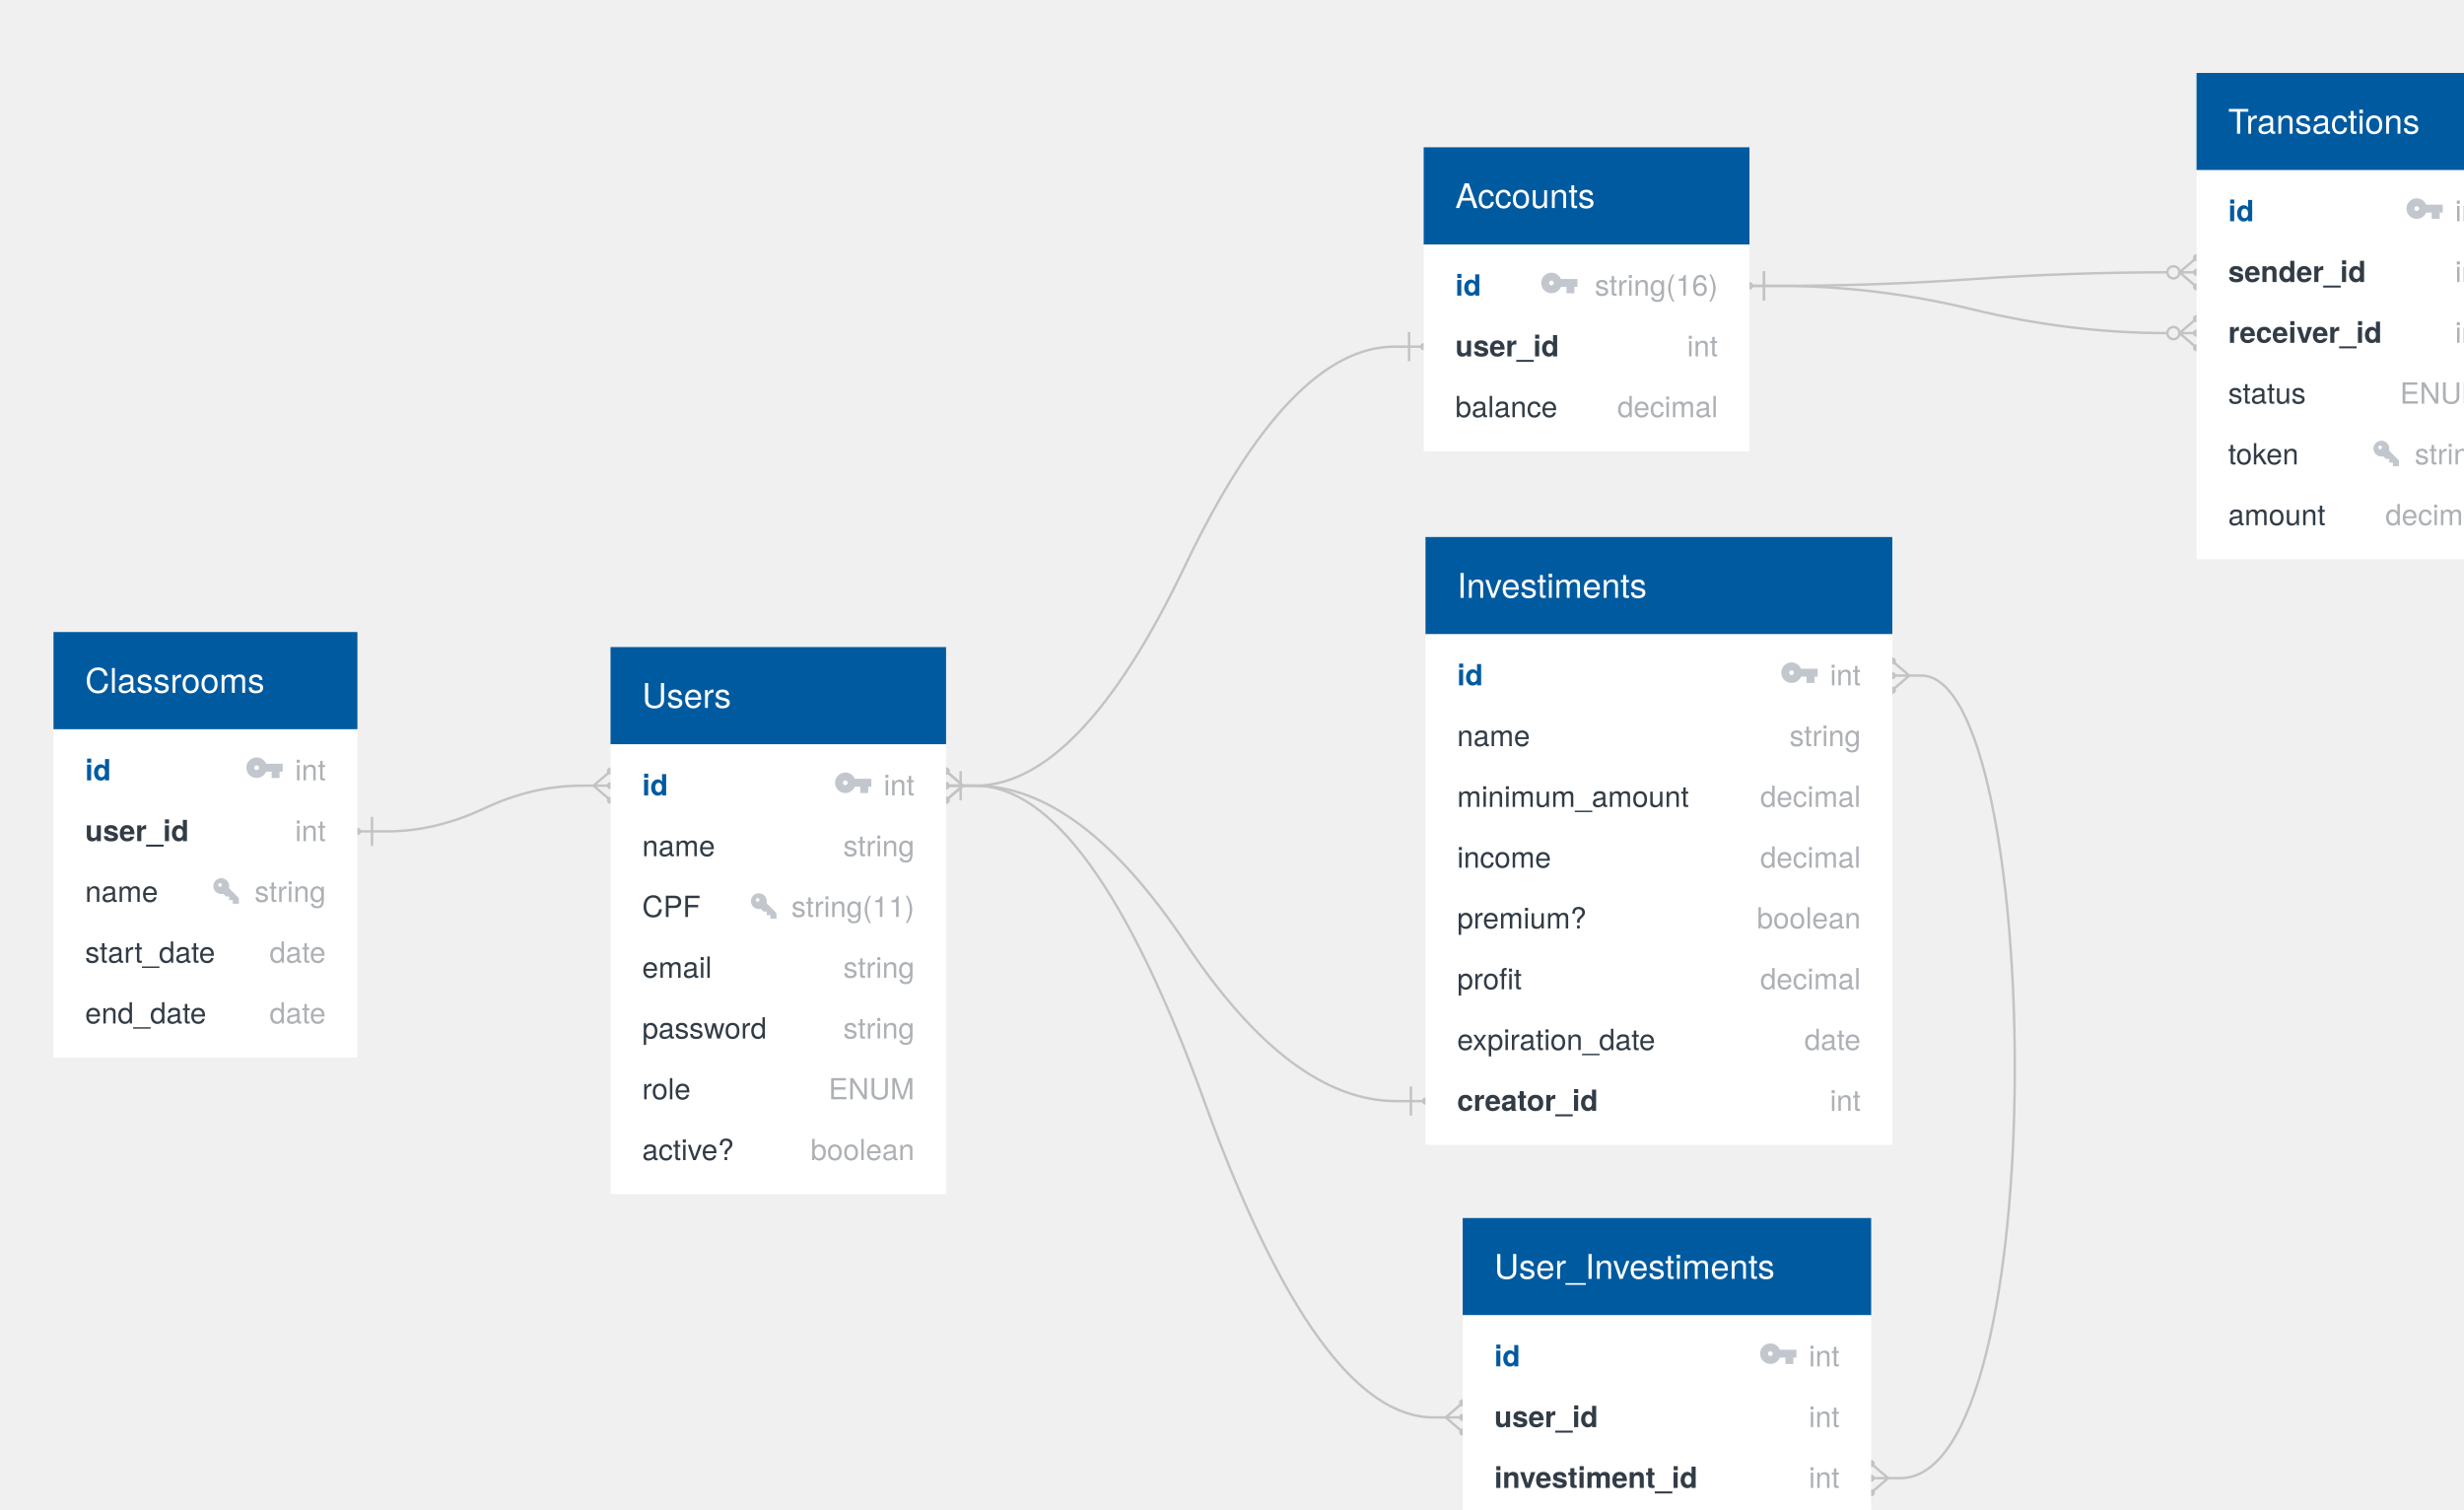
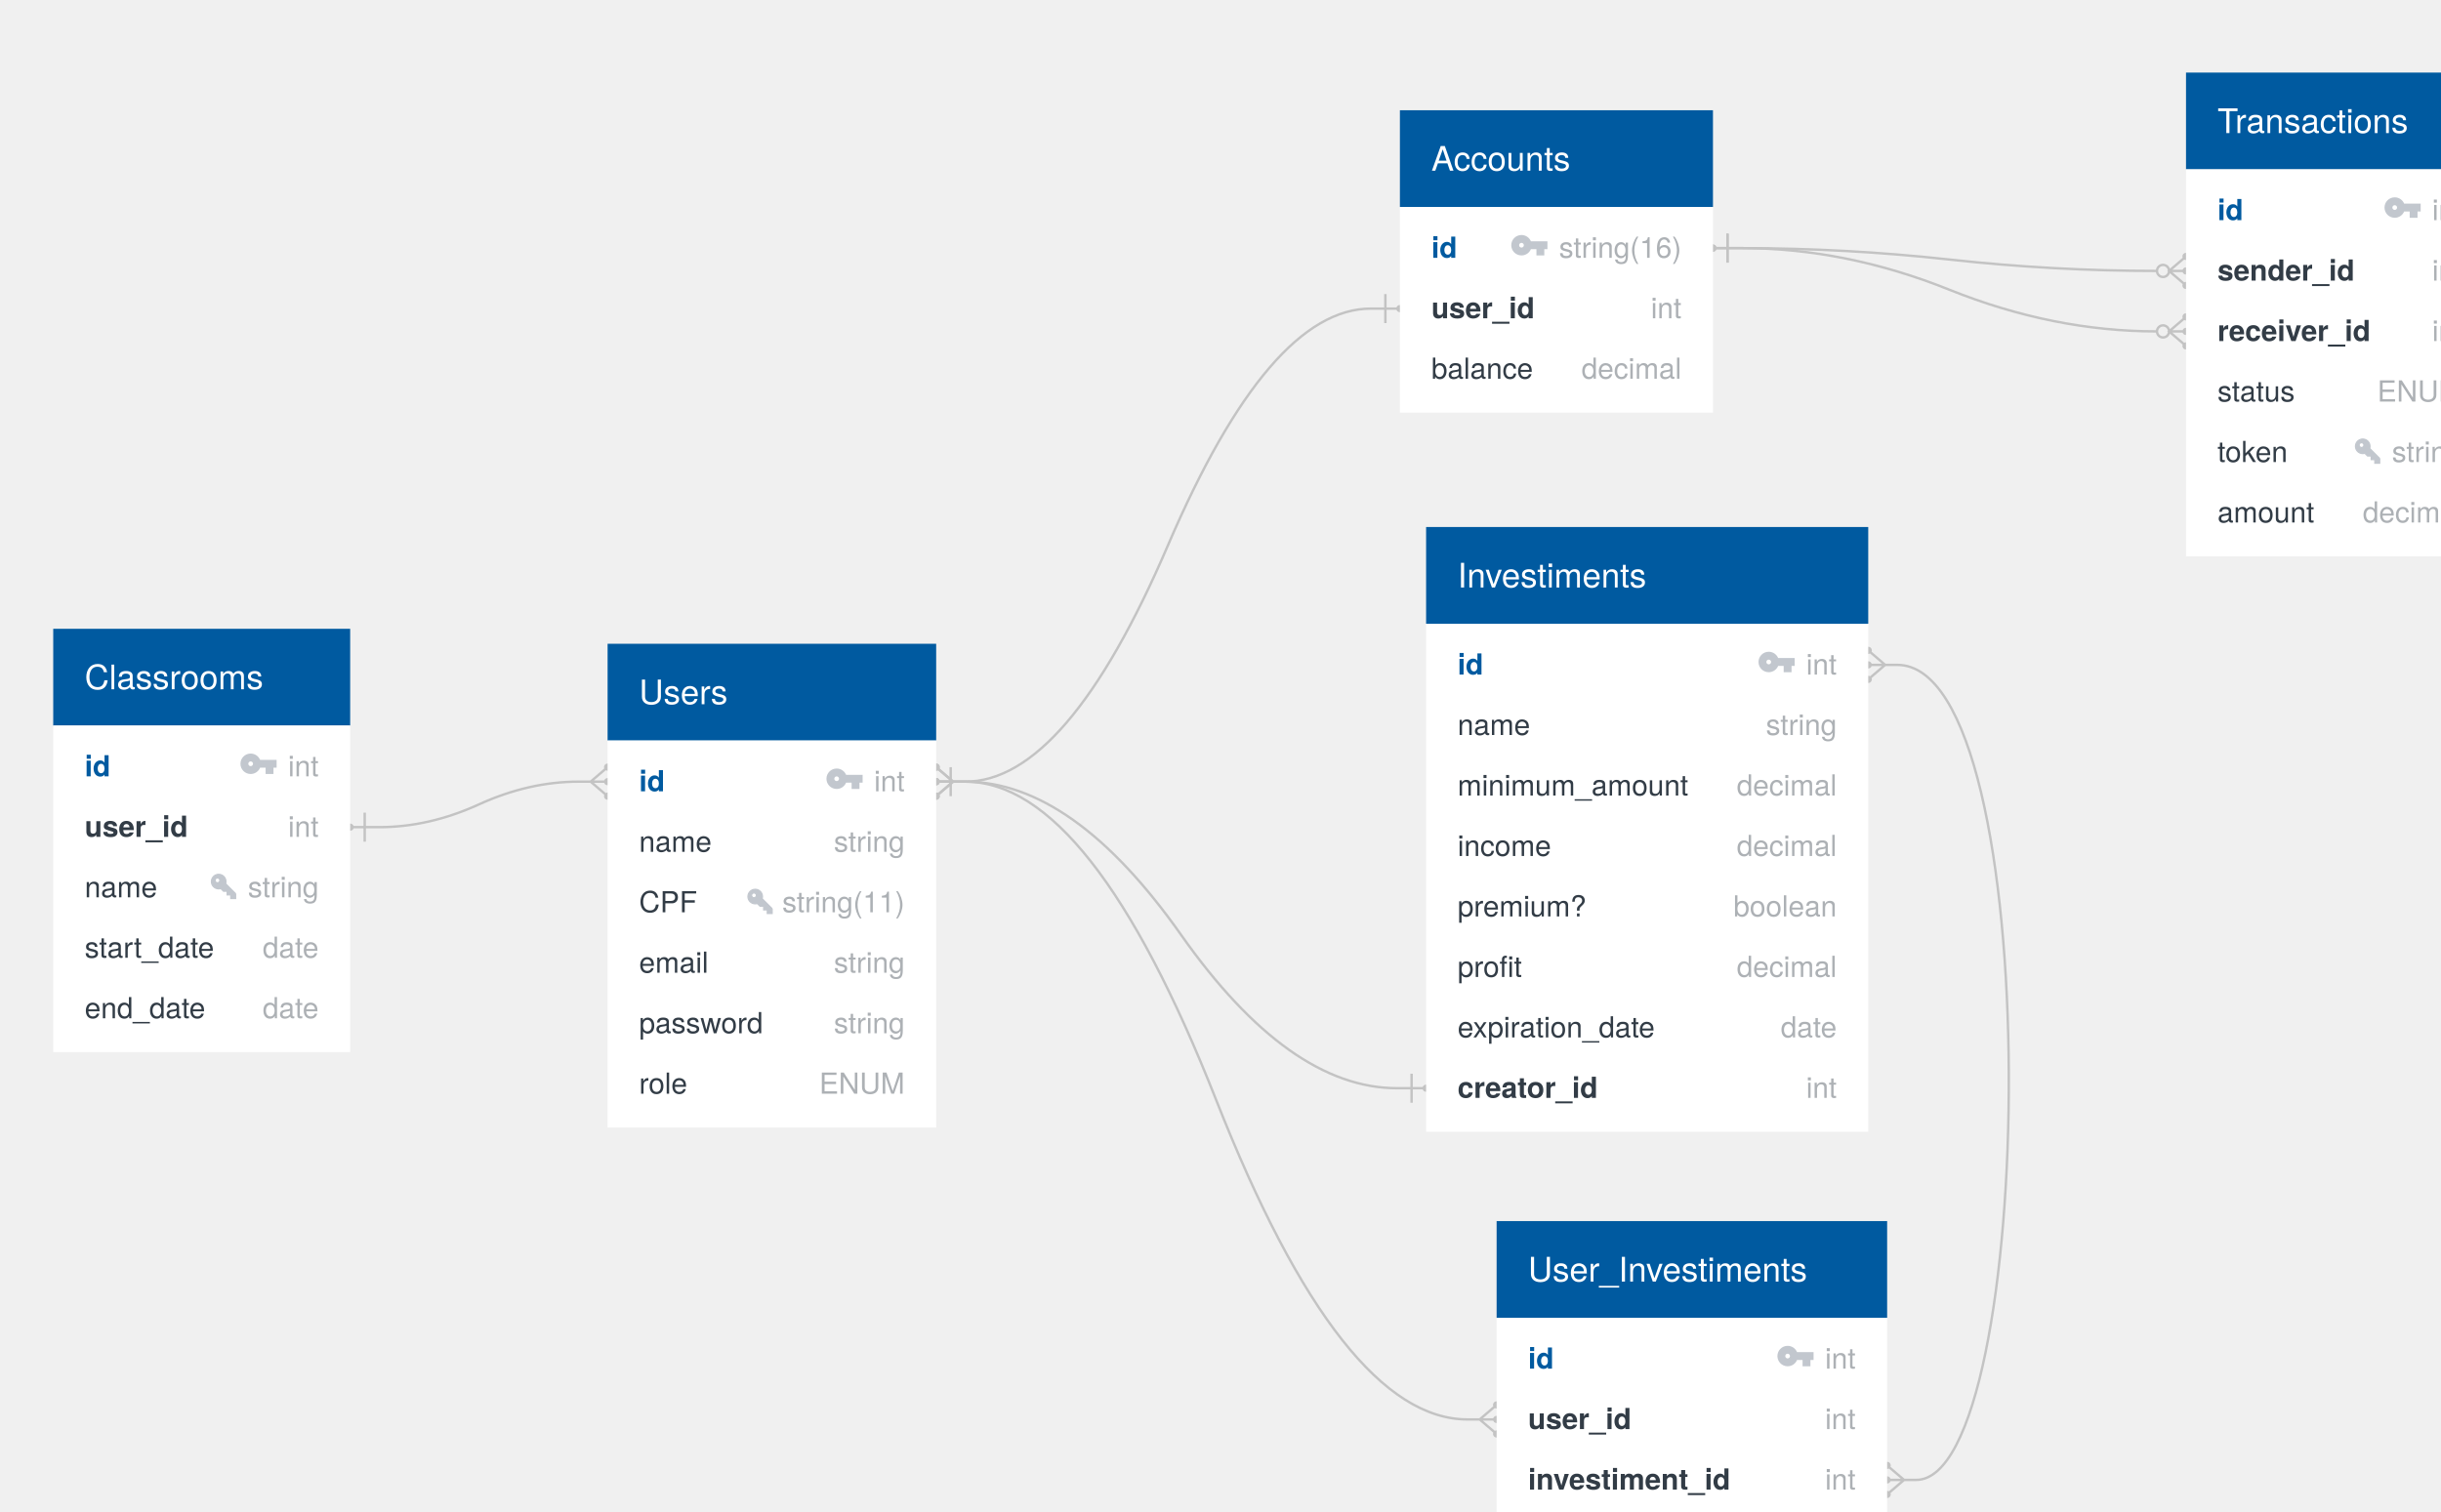
<svg xmlns="http://www.w3.org/2000/svg" class="diagram-root" style="background: #f5f6f6">
  <style>.diagram-root { font-family: "Helvetica Neue", sans-serif; font-size: 12px; } .t { overflow: visible; } .t-bg { y: 40; fill: #fff;   } .th { fill: #005aa0;   } .tht { fill: #fff; font-size: 14px;  } .tf { fill: #323c46; overflow: visible; } .tf.pk { fill: #005aa0; font-weight: bold; } .tf.fk { font-weight: bold; } .ty { fill: #adb1b5; font-weight: normal; text-anchor: end; } .r { fill: transparent; stroke: #c3c3c3; stroke-width: 1; } .l { stroke: 1; } .i { fill: #c2c7ce; stroke: #c2c7ce; } .i.ix { fill: #afb3b6; stroke: #000; } .fa { fill: transparent; overflow: visible; } .fa .bg.hover { fill: #f7f7f7; } .c { cy: 12; r: 4; stroke: #d2d2dc; fill: #d2d2dc; } .hr { fill: transparent; stroke: #323c46; stroke-opacity: 0.035; stroke-width: 13; } .dc { stroke: #fa5a3c; fill: #fa5a3c; } .x { stroke: white; stroke-width: 1; } .hl .th { fill: #1b9bff; } .hl .tht {  } .fhl .bg { fill: #e7f4ff; } .fhls .bg {  } .r.hl { stroke: #1b9bff; } .dim { opacity: 0.25; }</style>
  <g class="drawing-wrapper" transform="translate(1023.779, 607.1529) scale(1,1)">
    <g class="rs">
-       <path d="M -876.78 -265.214 m -1, 0 a 1,1 0 1,0 2,0 a 1,1 0 1,0 -2,0 M -876.78 -265.214 m -0.5, 0 a 0.5,0.5 0 1,0 1,0 a 0.5,0.5 0 1,0 -1,0  M-876.78 -265.214 L-876.78 -265.214 -864.78 -265.214 M-870.78 -259.214 L-870.78 -259.214 -870.78 -271.214 M-864.78 -265.214 Q -844.75 -265.214, -824.72 -274.62 T -784.67 -284.02 M -772.67 -284.02 m -1, 0 a 1,1 0 1,0 2,0 a 1,1 0 1,0 -2,0 M -772.67 -284.02 m -0.5, 0 a 0.5,0.5 0 1,0 1,0 a 0.5,0.5 0 1,0 -1,0  M-772.67 -284.02 L-772.67 -284.02 -784.67 -284.02 M -772.67 -278.02 m -1, 0 a 1,1 0 1,0 2,0 a 1,1 0 1,0 -2,0 M -772.67 -278.02 m -0.5, 0 a 0.5,0.5 0 1,0 1,0 a 0.5,0.5 0 1,0 -1,0  M-772.67 -278.02 L-772.67 -278.02 -779.67 -284.02 -772.67 -290.02 M -772.67 -290.02 m -1, 0 a 1,1 0 1,0 2,0 a 1,1 0 1,0 -2,0 M -772.67 -290.02 m -0.5, 0 a 0.5,0.5 0 1,0 1,0 a 0.5,0.5 0 1,0 -1,0 " id="h2938499349" class="r" />
-       <path d="M -438.23 -464.58 m -1, 0 a 1,1 0 1,0 2,0 a 1,1 0 1,0 -2,0 M -438.23 -464.58 m -0.5, 0 a 0.5,0.5 0 1,0 1,0 a 0.5,0.5 0 1,0 -1,0  M-438.23 -464.58 L-438.23 -464.58 -450.23 -464.58 M-444.23 -458.58 L-444.23 -458.58 -444.23 -470.58 M-450.23 -464.58 Q -493.34 -464.58, -536.45 -374.3 T -622.67 -284.02 M -634.67 -284.02 m -1, 0 a 1,1 0 1,0 2,0 a 1,1 0 1,0 -2,0 M -634.67 -284.02 m -0.5, 0 a 0.5,0.5 0 1,0 1,0 a 0.5,0.5 0 1,0 -1,0  M-634.67 -284.02 L-634.67 -284.02 -622.67 -284.02 M-628.67 -278.02 L-628.67 -278.02 -628.67 -290.02" id="h1540764997" class="r" />
-       <path d="M -120.35 -495.153 m -1, 0 a 1,1 0 1,0 2,0 a 1,1 0 1,0 -2,0 M -120.35 -495.153 m -0.5, 0 a 0.5,0.5 0 1,0 1,0 a 0.5,0.5 0 1,0 -1,0  M-120.35 -495.153 L-120.35 -495.153 -127.35 -495.153 M -120.35 -489.153 m -1, 0 a 1,1 0 1,0 2,0 a 1,1 0 1,0 -2,0 M -120.35 -489.153 m -0.5, 0 a 0.5,0.5 0 1,0 1,0 a 0.5,0.5 0 1,0 -1,0  M-120.35 -489.153 L-120.35 -489.153 -127.35 -495.153 -120.35 -501.153 M -120.35 -501.153 m -1, 0 a 1,1 0 1,0 2,0 a 1,1 0 1,0 -2,0 M -120.35 -501.153 m -0.5, 0 a 0.5,0.5 0 1,0 1,0 a 0.5,0.5 0 1,0 -1,0  M -129.85 -495.153 m -2.5, 0 a 2.5,2.5 0 1,0 5,0 a 2.5,2.5 0 1,0 -5,0 M-132.35 -495.153 Q -172.32 -495.153, -212.29 -492.37 T -292.23 -489.58 M -304.23 -489.58 m -1, 0 a 1,1 0 1,0 2,0 a 1,1 0 1,0 -2,0 M -304.23 -489.58 m -0.5, 0 a 0.5,0.5 0 1,0 1,0 a 0.5,0.5 0 1,0 -1,0  M-304.23 -489.58 L-304.23 -489.58 -292.23 -489.58 M-298.23 -483.58 L-298.23 -483.58 -298.23 -495.58" id="h234052871" class="r" />
-       <path d="M -120.35 -470.153 m -1, 0 a 1,1 0 1,0 2,0 a 1,1 0 1,0 -2,0 M -120.35 -470.153 m -0.5, 0 a 0.5,0.5 0 1,0 1,0 a 0.5,0.5 0 1,0 -1,0  M-120.35 -470.153 L-120.35 -470.153 -127.35 -470.153 M -120.35 -464.153 m -1, 0 a 1,1 0 1,0 2,0 a 1,1 0 1,0 -2,0 M -120.35 -464.153 m -0.5, 0 a 0.5,0.5 0 1,0 1,0 a 0.5,0.5 0 1,0 -1,0  M-120.35 -464.153 L-120.35 -464.153 -127.35 -470.153 -120.35 -476.153 M -120.35 -476.153 m -1, 0 a 1,1 0 1,0 2,0 a 1,1 0 1,0 -2,0 M -120.35 -476.153 m -0.5, 0 a 0.5,0.5 0 1,0 1,0 a 0.5,0.5 0 1,0 -1,0  M -129.85 -470.153 m -2.5, 0 a 2.5,2.5 0 1,0 5,0 a 2.5,2.5 0 1,0 -5,0 M-132.35 -470.153 Q -172.32 -470.153, -212.29 -479.87 T -292.23 -489.58 M -304.23 -489.58 m -1, 0 a 1,1 0 1,0 2,0 a 1,1 0 1,0 -2,0 M -304.23 -489.58 m -0.5, 0 a 0.5,0.5 0 1,0 1,0 a 0.5,0.5 0 1,0 -1,0  M-304.23 -489.58 L-304.23 -489.58 -292.23 -489.58 M-298.23 -483.58 L-298.23 -483.58 -298.23 -495.58" id="h3822139514" class="r" />
-       <path d="M -437.48 -154.29 m -1, 0 a 1,1 0 1,0 2,0 a 1,1 0 1,0 -2,0 M -437.48 -154.29 m -0.5, 0 a 0.5,0.5 0 1,0 1,0 a 0.5,0.5 0 1,0 -1,0  M-437.48 -154.29 L-437.48 -154.29 -449.48 -154.29 M-443.48 -148.29 L-443.48 -148.29 -443.48 -160.29 M-449.48 -154.29 Q -492.78 -154.29, -536.08 -219.15 T -622.67 -284.02 M -634.67 -284.02 m -1, 0 a 1,1 0 1,0 2,0 a 1,1 0 1,0 -2,0 M -634.67 -284.02 m -0.5, 0 a 0.5,0.5 0 1,0 1,0 a 0.5,0.5 0 1,0 -1,0  M-634.67 -284.02 L-634.67 -284.02 -622.67 -284.02 M -634.67 -278.02 m -1, 0 a 1,1 0 1,0 2,0 a 1,1 0 1,0 -2,0 M -634.67 -278.02 m -0.5, 0 a 0.5,0.5 0 1,0 1,0 a 0.5,0.5 0 1,0 -1,0  M-634.67 -278.02 L-634.67 -278.02 -627.67 -284.02 -634.67 -290.02 M -634.67 -290.02 m -1, 0 a 1,1 0 1,0 2,0 a 1,1 0 1,0 -2,0 M -634.67 -290.02 m -0.5, 0 a 0.5,0.5 0 1,0 1,0 a 0.5,0.5 0 1,0 -1,0 " id="h78330635" class="r" />
-       <path d="M -422.18 -24.21 m -1, 0 a 1,1 0 1,0 2,0 a 1,1 0 1,0 -2,0 M -422.18 -24.21 m -0.5, 0 a 0.5,0.5 0 1,0 1,0 a 0.5,0.5 0 1,0 -1,0  M-422.18 -24.21 L-422.18 -24.21 -434.18 -24.21 M -422.18 -18.21 m -1, 0 a 1,1 0 1,0 2,0 a 1,1 0 1,0 -2,0 M -422.18 -18.21 m -0.5, 0 a 0.5,0.5 0 1,0 1,0 a 0.5,0.5 0 1,0 -1,0  M-422.18 -18.21 L-422.18 -18.21 -429.18 -24.21 -422.18 -30.21 M -422.18 -30.21 m -1, 0 a 1,1 0 1,0 2,0 a 1,1 0 1,0 -2,0 M -422.18 -30.21 m -0.5, 0 a 0.5,0.5 0 1,0 1,0 a 0.5,0.5 0 1,0 -1,0  M-434.18 -24.21 Q -481.3 -24.21, -528.42 -154.11 T -622.67 -284.02 M -634.67 -284.02 m -1, 0 a 1,1 0 1,0 2,0 a 1,1 0 1,0 -2,0 M -634.67 -284.02 m -0.5, 0 a 0.5,0.5 0 1,0 1,0 a 0.5,0.5 0 1,0 -1,0  M-634.67 -284.02 L-634.67 -284.02 -622.67 -284.02 M -634.67 -278.02 m -1, 0 a 1,1 0 1,0 2,0 a 1,1 0 1,0 -2,0 M -634.67 -278.02 m -0.5, 0 a 0.5,0.5 0 1,0 1,0 a 0.5,0.5 0 1,0 -1,0  M-634.67 -278.02 L-634.67 -278.02 -627.67 -284.02 -634.67 -290.02 M -634.67 -290.02 m -1, 0 a 1,1 0 1,0 2,0 a 1,1 0 1,0 -2,0 M -634.67 -290.02 m -0.5, 0 a 0.5,0.5 0 1,0 1,0 a 0.5,0.5 0 1,0 -1,0 " id="h1498171472" class="r" />
-       <path d="M -254.18 0.79 m -1, 0 a 1,1 0 1,0 2,0 a 1,1 0 1,0 -2,0 M -254.18 0.79 m -0.5, 0 a 0.5,0.5 0 1,0 1,0 a 0.5,0.5 0 1,0 -1,0  M-254.18 0.79 L-254.18 0.79 -242.18 0.79 M -254.18 6.79 m -1, 0 a 1,1 0 1,0 2,0 a 1,1 0 1,0 -2,0 M -254.18 6.79 m -0.5, 0 a 0.5,0.5 0 1,0 1,0 a 0.5,0.5 0 1,0 -1,0  M-254.18 6.79 L-254.18 6.79 -247.18 0.79 -254.18 -5.21 M -254.18 -5.21 m -1, 0 a 1,1 0 1,0 2,0 a 1,1 0 1,0 -2,0 M -254.18 -5.21 m -0.5, 0 a 0.5,0.5 0 1,0 1,0 a 0.5,0.5 0 1,0 -1,0  M-242.18 0.79 C -178.26 0.79, -183.48 -329.29, -233.48 -329.29 M -245.48 -329.29 m -1, 0 a 1,1 0 1,0 2,0 a 1,1 0 1,0 -2,0 M -245.48 -329.29 m -0.5, 0 a 0.5,0.5 0 1,0 1,0 a 0.5,0.5 0 1,0 -1,0  M-245.48 -329.29 L-245.48 -329.29 -233.48 -329.29 M -245.48 -323.29 m -1, 0 a 1,1 0 1,0 2,0 a 1,1 0 1,0 -2,0 M -245.48 -323.29 m -0.5, 0 a 0.5,0.5 0 1,0 1,0 a 0.5,0.5 0 1,0 -1,0  M-245.48 -323.29 L-245.48 -323.29 -238.48 -329.29 -245.48 -335.29 M -245.48 -335.29 m -1, 0 a 1,1 0 1,0 2,0 a 1,1 0 1,0 -2,0 M -245.48 -335.29 m -0.5, 0 a 0.5,0.5 0 1,0 1,0 a 0.5,0.5 0 1,0 -1,0 " id="h2805108028" class="r" />
+       <path d="M -879.06 -265.21 m -1, 0 a 1,1 0 1,0 2,0 a 1,1 0 1,0 -2,0 M -879.06 -265.21 m -0.5, 0 a 0.5,0.5 0 1,0 1,0 a 0.5,0.5 0 1,0 -1,0  M-879.06 -265.21 L-879.06 -265.21 -867.06 -265.21 M-873.06 -259.21 L-873.06 -259.21 -873.06 -271.21 M-867.06 -265.21 Q -846.46 -265.21, -825.86 -274.61 T -784.67 -284.02 M -772.67 -284.02 m -1, 0 a 1,1 0 1,0 2,0 a 1,1 0 1,0 -2,0 M -772.67 -284.02 m -0.5, 0 a 0.5,0.5 0 1,0 1,0 a 0.5,0.5 0 1,0 -1,0  M-772.67 -284.02 L-772.67 -284.02 -784.67 -284.02 M -772.67 -278.02 m -1, 0 a 1,1 0 1,0 2,0 a 1,1 0 1,0 -2,0 M -772.67 -278.02 m -0.5, 0 a 0.5,0.5 0 1,0 1,0 a 0.5,0.5 0 1,0 -1,0  M-772.67 -278.02 L-772.67 -278.02 -779.67 -284.02 -772.67 -290.02 M -772.67 -290.02 m -1, 0 a 1,1 0 1,0 2,0 a 1,1 0 1,0 -2,0 M -772.67 -290.02 m -0.5, 0 a 0.5,0.5 0 1,0 1,0 a 0.5,0.5 0 1,0 -1,0 " id="h2938499349" class="r" />
+       <path d="M -445.23 -479.58 m -1, 0 a 1,1 0 1,0 2,0 a 1,1 0 1,0 -2,0 M -445.23 -479.58 m -0.5, 0 a 0.5,0.5 0 1,0 1,0 a 0.5,0.5 0 1,0 -1,0  M-445.23 -479.58 L-445.23 -479.58 -457.23 -479.58 M-451.23 -473.58 L-451.23 -473.58 -451.23 -485.58 M-457.23 -479.58 Q -499.14 -479.58, -541.06 -381.8 T -624.88 -284.02 M -636.88 -284.02 m -1, 0 a 1,1 0 1,0 2,0 a 1,1 0 1,0 -2,0 M -636.88 -284.02 m -0.5, 0 a 0.5,0.5 0 1,0 1,0 a 0.5,0.5 0 1,0 -1,0  M-636.88 -284.02 L-636.88 -284.02 -624.88 -284.02 M-630.88 -278.02 L-630.88 -278.02 -630.88 -290.02" id="h1540764997" class="r" />
+       <path d="M -120.35 -495.15 m -1, 0 a 1,1 0 1,0 2,0 a 1,1 0 1,0 -2,0 M -120.35 -495.15 m -0.5, 0 a 0.5,0.5 0 1,0 1,0 a 0.5,0.5 0 1,0 -1,0  M-120.35 -495.15 L-120.35 -495.15 -127.35 -495.15 M -120.35 -489.15 m -1, 0 a 1,1 0 1,0 2,0 a 1,1 0 1,0 -2,0 M -120.35 -489.15 m -0.5, 0 a 0.5,0.5 0 1,0 1,0 a 0.5,0.5 0 1,0 -1,0  M-120.35 -489.15 L-120.35 -489.15 -127.35 -495.15 -120.35 -501.15 M -120.35 -501.15 m -1, 0 a 1,1 0 1,0 2,0 a 1,1 0 1,0 -2,0 M -120.35 -501.15 m -0.5, 0 a 0.5,0.5 0 1,0 1,0 a 0.5,0.5 0 1,0 -1,0  M -129.85 -495.15 m -2.5, 0 a 2.5,2.5 0 1,0 5,0 a 2.5,2.5 0 1,0 -5,0 M-132.35 -495.15 Q -175.22 -495.15, -218.1 -499.86 T -303.85 -504.58 M -315.85 -504.58 m -1, 0 a 1,1 0 1,0 2,0 a 1,1 0 1,0 -2,0 M -315.85 -504.58 m -0.5, 0 a 0.5,0.5 0 1,0 1,0 a 0.5,0.5 0 1,0 -1,0  M-315.85 -504.58 L-315.85 -504.58 -303.85 -504.58 M-309.85 -498.58 L-309.85 -498.58 -309.85 -510.58" id="h234052871" class="r" />
+       <path d="M -120.35 -470.15 m -1, 0 a 1,1 0 1,0 2,0 a 1,1 0 1,0 -2,0 M -120.35 -470.15 m -0.5, 0 a 0.5,0.5 0 1,0 1,0 a 0.5,0.5 0 1,0 -1,0  M-120.35 -470.15 L-120.35 -470.15 -127.35 -470.15 M -120.35 -464.15 m -1, 0 a 1,1 0 1,0 2,0 a 1,1 0 1,0 -2,0 M -120.35 -464.15 m -0.5, 0 a 0.5,0.5 0 1,0 1,0 a 0.5,0.5 0 1,0 -1,0  M-120.35 -464.15 L-120.35 -464.15 -127.35 -470.15 -120.35 -476.15 M -120.35 -476.15 m -1, 0 a 1,1 0 1,0 2,0 a 1,1 0 1,0 -2,0 M -120.35 -476.15 m -0.5, 0 a 0.5,0.5 0 1,0 1,0 a 0.5,0.5 0 1,0 -1,0  M -129.85 -470.15 m -2.5, 0 a 2.5,2.5 0 1,0 5,0 a 2.5,2.5 0 1,0 -5,0 M-132.35 -470.15 Q -175.22 -470.15, -218.1 -487.36 T -303.85 -504.58 M -315.85 -504.58 m -1, 0 a 1,1 0 1,0 2,0 a 1,1 0 1,0 -2,0 M -315.85 -504.58 m -0.5, 0 a 0.5,0.5 0 1,0 1,0 a 0.5,0.5 0 1,0 -1,0  M-315.85 -504.58 L-315.85 -504.58 -303.85 -504.58 M-309.85 -498.58 L-309.85 -498.58 -309.85 -510.58" id="h3822139514" class="r" />
+       <path d="M -434.4 -157.29 m -1, 0 a 1,1 0 1,0 2,0 a 1,1 0 1,0 -2,0 M -434.4 -157.29 m -0.5, 0 a 0.5,0.5 0 1,0 1,0 a 0.5,0.5 0 1,0 -1,0  M-434.4 -157.29 L-434.4 -157.29 -446.4 -157.29 M-440.4 -151.29 L-440.4 -151.29 -440.4 -163.29 M-446.4 -157.29 Q -491.02 -157.29, -535.64 -220.65 T -624.88 -284.02 M -636.88 -284.02 m -1, 0 a 1,1 0 1,0 2,0 a 1,1 0 1,0 -2,0 M -636.88 -284.02 m -0.5, 0 a 0.5,0.5 0 1,0 1,0 a 0.5,0.5 0 1,0 -1,0  M-636.88 -284.02 L-636.88 -284.02 -624.88 -284.02 M -636.88 -278.02 m -1, 0 a 1,1 0 1,0 2,0 a 1,1 0 1,0 -2,0 M -636.88 -278.02 m -0.5, 0 a 0.5,0.5 0 1,0 1,0 a 0.5,0.5 0 1,0 -1,0  M-636.88 -278.02 L-636.88 -278.02 -629.88 -284.02 -636.88 -290.02 M -636.88 -290.02 m -1, 0 a 1,1 0 1,0 2,0 a 1,1 0 1,0 -2,0 M -636.88 -290.02 m -0.5, 0 a 0.5,0.5 0 1,0 1,0 a 0.5,0.5 0 1,0 -1,0 " id="h78330635" class="r" />
+       <path d="M -405.26 -20.36 m -1, 0 a 1,1 0 1,0 2,0 a 1,1 0 1,0 -2,0 M -405.26 -20.36 m -0.5, 0 a 0.5,0.5 0 1,0 1,0 a 0.5,0.5 0 1,0 -1,0  M-405.26 -20.36 L-405.26 -20.36 -417.26 -20.36 M -405.26 -14.36 m -1, 0 a 1,1 0 1,0 2,0 a 1,1 0 1,0 -2,0 M -405.26 -14.36 m -0.5, 0 a 0.5,0.5 0 1,0 1,0 a 0.5,0.5 0 1,0 -1,0  M-405.26 -14.36 L-405.26 -14.36 -412.26 -20.36 -405.26 -26.36 M -405.26 -26.36 m -1, 0 a 1,1 0 1,0 2,0 a 1,1 0 1,0 -2,0 M -405.26 -26.36 m -0.5, 0 a 0.5,0.5 0 1,0 1,0 a 0.5,0.5 0 1,0 -1,0  M-417.26 -20.36 Q -469.16 -20.36, -521.07 -152.19 T -624.88 -284.02 M -636.88 -284.02 m -1, 0 a 1,1 0 1,0 2,0 a 1,1 0 1,0 -2,0 M -636.88 -284.02 m -0.5, 0 a 0.5,0.5 0 1,0 1,0 a 0.5,0.5 0 1,0 -1,0  M-636.88 -284.02 L-636.88 -284.02 -624.88 -284.02 M -636.88 -278.02 m -1, 0 a 1,1 0 1,0 2,0 a 1,1 0 1,0 -2,0 M -636.88 -278.02 m -0.5, 0 a 0.5,0.5 0 1,0 1,0 a 0.5,0.5 0 1,0 -1,0  M-636.88 -278.02 L-636.88 -278.02 -629.88 -284.02 -636.88 -290.02 M -636.88 -290.02 m -1, 0 a 1,1 0 1,0 2,0 a 1,1 0 1,0 -2,0 M -636.88 -290.02 m -0.5, 0 a 0.5,0.5 0 1,0 1,0 a 0.5,0.5 0 1,0 -1,0 " id="h1498171472" class="r" />
+       <path d="M -243.87 4.64 m -1, 0 a 1,1 0 1,0 2,0 a 1,1 0 1,0 -2,0 M -243.87 4.64 m -0.5, 0 a 0.5,0.5 0 1,0 1,0 a 0.5,0.5 0 1,0 -1,0  M-243.87 4.64 L-243.87 4.64 -231.87 4.64 M -243.87 10.64 m -1, 0 a 1,1 0 1,0 2,0 a 1,1 0 1,0 -2,0 M -243.87 10.64 m -0.5, 0 a 0.5,0.5 0 1,0 1,0 a 0.5,0.5 0 1,0 -1,0  M-243.87 10.64 L-243.87 10.64 -236.87 4.64 -243.87 -1.36 M -243.87 -1.36 m -1, 0 a 1,1 0 1,0 2,0 a 1,1 0 1,0 -2,0 M -243.87 -1.36 m -0.5, 0 a 0.5,0.5 0 1,0 1,0 a 0.5,0.5 0 1,0 -1,0  M-231.87 4.64 C -181.87 4.64, -177.184 -332.29, -239.68 -332.29 M -251.68 -332.29 m -1, 0 a 1,1 0 1,0 2,0 a 1,1 0 1,0 -2,0 M -251.68 -332.29 m -0.5, 0 a 0.5,0.5 0 1,0 1,0 a 0.5,0.5 0 1,0 -1,0  M-251.68 -332.29 L-251.68 -332.29 -239.68 -332.29 M -251.68 -326.29 m -1, 0 a 1,1 0 1,0 2,0 a 1,1 0 1,0 -2,0 M -251.68 -326.29 m -0.5, 0 a 0.5,0.5 0 1,0 1,0 a 0.5,0.5 0 1,0 -1,0  M-251.68 -326.29 L-251.68 -326.29 -244.68 -332.29 -251.68 -338.29 M -251.68 -338.29 m -1, 0 a 1,1 0 1,0 2,0 a 1,1 0 1,0 -2,0 M -251.68 -338.29 m -0.5, 0 a 0.5,0.5 0 1,0 1,0 a 0.5,0.5 0 1,0 -1,0 " id="h2805108028" class="r" />
    </g>
    <g class="hrs" />
    <g class="ts">
-       <svg width="134" height="125" x="-438.23" y="-546.58" id="h2004962084" class="t">
-         <rect height="40" width="134" class="th" />
-         <text x="13" y="25" class="tht">Accounts</text>
-         <rect height="85" width="134" class="t-bg" y="40" />
-         <text x="13" y="61" class="tf pk">id<tspan x="121" class="ty">string(16)</tspan>
+       <svg width="135.79" height="200" x="-772.67" y="-341.02" id="h3889921393" class="t">
+         <rect height="40" width="135.79" class="th" />
+         <text x="13" y="25" class="tht">Users</text>
+         <rect height="160" width="135.79" class="t-bg" />
+         <text x="13" y="61" class="tf pk">id<tspan x="122.79" class="ty">int</tspan>
        </text>
-         <path d="M7,14A2,2 0 0,1 5,12A2,2 0 0,1 7,10A2,2 0 0,1 9,12A2,2 0 0,1 7,14M12.65,10C11.83,7.67 9.61,6 7, 6A6, 6 0 0, 0 1, 12A6, 6 0 0, 0 7, 18C9.61, 18 11.83, 16.33 12.65, 14H17V18H21V14H23V10H12.65Z" class="i pk" transform="translate(48, 48) scale(0.65)" />
-         <text x="13" y="86" class="tf fk">user_id<tspan x="121" class="ty">int</tspan>
+         <path d="M7,14A2,2 0 0,1 5,12A2,2 0 0,1 7,10A2,2 0 0,1 9,12A2,2 0 0,1 7,14M12.65,10C11.83,7.67 9.61,6 7, 6A6, 6 0 0, 0 1, 12A6, 6 0 0, 0 7, 18C9.61, 18 11.83, 16.33 12.65, 14H17V18H21V14H23V10H12.65Z" class="i pk" transform="translate(90.11617, 48) scale(0.65)" />
+         <text x="13" y="86" class="tf">name<tspan x="122.79" class="ty">string</tspan>
        </text>
-         <text x="13" y="111" class="tf">balance<tspan x="121" class="ty">decimal</tspan>
+         <text x="13" y="111" class="tf">CPF<tspan x="122.79" class="ty">string(11)</tspan>
+         </text>
+         <path d="M22,18V22H18V19H15V16H12L9.74,13.74C9.19,13.91 8.61,14 8,14A6,6 0 0,1 2,8A6,6 0 0,1 8,2A6,6 0 0,1 14,8C14,8.61 13.91, 9.19 13.74, 9.74L22, 18M7, 5A2, 2 0 0, 0 5, 7A2, 2 0 0, 0 7, 9A2, 2 0 0, 0 9, 7A2, 2 0 0, 0 7, 5Z" class="i uq" transform="translate(56.99703, 100.5) scale(0.5)" />
+         <text x="13" y="136" class="tf">email<tspan x="122.79" class="ty">string</tspan>
+         </text>
+         <text x="13" y="161" class="tf">password<tspan x="122.79" class="ty">string</tspan>
+         </text>
+         <text x="13" y="186" class="tf">role<tspan x="122.79" class="ty">ENUM</tspan>
        </text>
      </svg>
-       <svg width="138" height="225" x="-772.67" y="-341.02" id="h3889921393" class="t">
-         <rect height="40" width="138" class="th" />
-         <text x="13" y="25" class="tht">Users</text>
-         <rect height="185" width="138" class="t-bg" y="40" />
-         <text x="13" y="61" class="tf pk">id<tspan x="125" class="ty">int</tspan>
+       <svg width="122.72" height="175" x="-1001.78" y="-347.21" id="h2188318600" class="t">
+         <rect height="40" width="122.72" class="th" />
+         <text x="13" y="25" class="tht">Classrooms</text>
+         <rect height="135" width="122.72" class="t-bg" />
+         <text x="13" y="61" class="tf pk">id<tspan x="109.72" class="ty">int</tspan>
        </text>
-         <path d="M7,14A2,2 0 0,1 5,12A2,2 0 0,1 7,10A2,2 0 0,1 9,12A2,2 0 0,1 7,14M12.65,10C11.83,7.67 9.61,6 7, 6A6, 6 0 0, 0 1, 12A6, 6 0 0, 0 7, 18C9.61, 18 11.83, 16.33 12.65, 14H17V18H21V14H23V10H12.65Z" class="i pk" transform="translate(92, 48) scale(0.65)" />
-         <text x="13" y="86" class="tf">name<tspan x="125" class="ty">string</tspan>
+         <path d="M7,14A2,2 0 0,1 5,12A2,2 0 0,1 7,10A2,2 0 0,1 9,12A2,2 0 0,1 7,14M12.65,10C11.83,7.67 9.61,6 7, 6A6, 6 0 0, 0 1, 12A6, 6 0 0, 0 7, 18C9.61, 18 11.83, 16.33 12.65, 14H17V18H21V14H23V10H12.65Z" class="i pk" transform="translate(77.04617, 48) scale(0.65)" />
+         <text x="13" y="86" class="tf fk">user_id<tspan x="109.72" class="ty">int</tspan>
        </text>
-         <text x="13" y="111" class="tf">CPF<tspan x="125" class="ty">string(11)</tspan>
+         <text x="13" y="111" class="tf">name<tspan x="109.72" class="ty">string</tspan>
        </text>
-         <path d="M22,18V22H18V19H15V16H12L9.74,13.74C9.19,13.91 8.61,14 8,14A6,6 0 0,1 2,8A6,6 0 0,1 8,2A6,6 0 0,1 14,8C14,8.61 13.91, 9.19 13.74, 9.74L22, 18M7, 5A2, 2 0 0, 0 5, 7A2, 2 0 0, 0 7, 9A2, 2 0 0, 0 9, 7A2, 2 0 0, 0 7, 5Z" class="i uq" transform="translate(57, 100.5) scale(0.5)" />
-         <text x="13" y="136" class="tf">email<tspan x="125" class="ty">string</tspan>
+         <path d="M22,18V22H18V19H15V16H12L9.74,13.74C9.19,13.91 8.61,14 8,14A6,6 0 0,1 2,8A6,6 0 0,1 8,2A6,6 0 0,1 14,8C14,8.61 13.91, 9.19 13.74, 9.74L22, 18M7, 5A2, 2 0 0, 0 5, 7A2, 2 0 0, 0 7, 9A2, 2 0 0, 0 9, 7A2, 2 0 0, 0 7, 5Z" class="i uq" transform="translate(64.37625, 100.5) scale(0.5)" />
+         <text x="13" y="136" class="tf">start_date<tspan x="109.72" class="ty">date</tspan>
        </text>
-         <text x="13" y="161" class="tf">password<tspan x="125" class="ty">string</tspan>
-         </text>
-         <text x="13" y="186" class="tf">role<tspan x="125" class="ty">ENUM</tspan>
-         </text>
-         <text x="13" y="211" class="tf">active?<tspan x="125" class="ty">boolean</tspan>
+         <text x="13" y="161" class="tf">end_date<tspan x="109.72" class="ty">date</tspan>
        </text>
      </svg>
-       <svg width="192" height="250" x="-437.48" y="-386.29" id="h893574413" class="t">
-         <rect height="40" width="192" class="th" />
-         <text x="13" y="25" class="tht">Investiments</text>
-         <rect height="210" width="192" class="t-bg" y="40" />
-         <text x="13" y="61" class="tf pk">id<tspan x="179" class="ty">int</tspan>
+       <svg width="129.38" height="125" x="-445.23" y="-561.58" id="h2004962084" class="t">
+         <rect height="40" width="129.38" class="th" />
+         <text x="13" y="25" class="tht">Accounts</text>
+         <rect height="85" width="129.38" class="t-bg" />
+         <text x="13" y="61" class="tf pk">id<tspan x="116.38" class="ty">string(16)</tspan>
        </text>
-         <path d="M7,14A2,2 0 0,1 5,12A2,2 0 0,1 7,10A2,2 0 0,1 9,12A2,2 0 0,1 7,14M12.65,10C11.83,7.67 9.61,6 7, 6A6, 6 0 0, 0 1, 12A6, 6 0 0, 0 7, 18C9.61, 18 11.83, 16.33 12.65, 14H17V18H21V14H23V10H12.65Z" class="i pk" transform="translate(146, 48) scale(0.65)" />
-         <text x="13" y="86" class="tf">name<tspan x="179" class="ty">string</tspan>
+         <path d="M7,14A2,2 0 0,1 5,12A2,2 0 0,1 7,10A2,2 0 0,1 9,12A2,2 0 0,1 7,14M12.65,10C11.83,7.67 9.61,6 7, 6A6, 6 0 0, 0 1, 12A6, 6 0 0, 0 7, 18C9.61, 18 11.83, 16.33 12.65, 14H17V18H21V14H23V10H12.65Z" class="i pk" transform="translate(45.69641, 48) scale(0.65)" />
+         <text x="13" y="86" class="tf fk">user_id<tspan x="116.38" class="ty">int</tspan>
        </text>
-         <text x="13" y="111" class="tf">minimum_amount<tspan x="179" class="ty">decimal</tspan>
-         </text>
-         <text x="13" y="136" class="tf">income<tspan x="179" class="ty">decimal</tspan>
-         </text>
-         <text x="13" y="161" class="tf">premium?<tspan x="179" class="ty">boolean</tspan>
-         </text>
-         <text x="13" y="186" class="tf">profit<tspan x="179" class="ty">decimal</tspan>
-         </text>
-         <text x="13" y="211" class="tf">expiration_date<tspan x="179" class="ty">date</tspan>
-         </text>
-         <text x="13" y="236" class="tf fk">creator_id<tspan x="179" class="ty">int</tspan>
+         <text x="13" y="111" class="tf">balance<tspan x="116.38" class="ty">decimal</tspan>
        </text>
      </svg>
-       <svg width="168" height="150" x="-422.18" y="-106.21" id="h2977873437" class="t">
-         <rect height="40" width="168" class="th" />
-         <text x="13" y="25" class="tht">User_Investiments</text>
-         <rect height="110" width="168" class="t-bg" y="40" />
-         <text x="13" y="61" class="tf pk">id<tspan x="155" class="ty">int</tspan>
+       <svg width="127.38" height="200" x="-120.35" y="-577.15" id="h3990581482" class="t">
+         <rect height="40" width="127.38" class="th" />
+         <text x="13" y="25" class="tht">Transactions</text>
+         <rect height="160" width="127.38" class="t-bg" />
+         <text x="13" y="61" class="tf pk">id<tspan x="114.38" class="ty">int</tspan>
        </text>
-         <path d="M7,14A2,2 0 0,1 5,12A2,2 0 0,1 7,10A2,2 0 0,1 9,12A2,2 0 0,1 7,14M12.65,10C11.83,7.67 9.61,6 7, 6A6, 6 0 0, 0 1, 12A6, 6 0 0, 0 7, 18C9.61, 18 11.83, 16.33 12.65, 14H17V18H21V14H23V10H12.65Z" class="i pk" transform="translate(122, 48) scale(0.65)" />
-         <text x="13" y="86" class="tf fk">user_id<tspan x="155" class="ty">int</tspan>
+         <path d="M7,14A2,2 0 0,1 5,12A2,2 0 0,1 7,10A2,2 0 0,1 9,12A2,2 0 0,1 7,14M12.65,10C11.83,7.67 9.61,6 7, 6A6, 6 0 0, 0 1, 12A6, 6 0 0, 0 7, 18C9.61, 18 11.83, 16.33 12.65, 14H17V18H21V14H23V10H12.65Z" class="i pk" transform="translate(81.70617, 48) scale(0.65)" />
+         <text x="13" y="86" class="tf fk">sender_id<tspan x="114.38" class="ty">int</tspan>
        </text>
-         <text x="13" y="111" class="tf fk">investiment_id<tspan x="155" class="ty">int</tspan>
+         <text x="13" y="111" class="tf fk">receiver_id<tspan x="114.38" class="ty">int</tspan>
        </text>
-         <text x="13" y="136" class="tf">initial_amount<tspan x="155" class="ty">decimal</tspan>
+         <text x="13" y="136" class="tf">status<tspan x="114.38" class="ty">ENUM</tspan>
+         </text>
+         <text x="13" y="161" class="tf">token<tspan x="114.38" class="ty">string</tspan>
+         </text>
+         <path d="M22,18V22H18V19H15V16H12L9.74,13.74C9.19,13.91 8.61,14 8,14A6,6 0 0,1 2,8A6,6 0 0,1 8,2A6,6 0 0,1 14,8C14,8.61 13.91, 9.19 13.74, 9.74L22, 18M7, 5A2, 2 0 0, 0 5, 7A2, 2 0 0, 0 7, 9A2, 2 0 0, 0 9, 7A2, 2 0 0, 0 7, 5Z" class="i uq" transform="translate(69.03625, 150.5) scale(0.5)" />
+         <text x="13" y="186" class="tf">amount<tspan x="114.38" class="ty">decimal</tspan>
        </text>
      </svg>
-       <svg width="125" height="175" x="-1001.779" y="-347.214" id="h2188318600" class="t">
-         <rect height="40" width="125" class="th" />
-         <text x="13" y="25" class="tht">Classrooms</text>
-         <rect height="135" width="125" class="t-bg" y="40" />
-         <text x="13" y="61" class="tf pk">id<tspan x="112" class="ty">int</tspan>
+       <svg width="182.72" height="250" x="-434.4" y="-389.29" id="h893574413" class="t">
+         <rect height="40" width="182.72" class="th" />
+         <text x="13" y="25" class="tht">Investiments</text>
+         <rect height="210" width="182.72" class="t-bg" />
+         <text x="13" y="61" class="tf pk">id<tspan x="169.72" class="ty">int</tspan>
        </text>
-         <path d="M7,14A2,2 0 0,1 5,12A2,2 0 0,1 7,10A2,2 0 0,1 9,12A2,2 0 0,1 7,14M12.65,10C11.83,7.67 9.61,6 7, 6A6, 6 0 0, 0 1, 12A6, 6 0 0, 0 7, 18C9.61, 18 11.83, 16.33 12.65, 14H17V18H21V14H23V10H12.65Z" class="i pk" transform="translate(79, 48) scale(0.65)" />
-         <text x="13" y="86" class="tf fk">user_id<tspan x="112" class="ty">int</tspan>
+         <path d="M7,14A2,2 0 0,1 5,12A2,2 0 0,1 7,10A2,2 0 0,1 9,12A2,2 0 0,1 7,14M12.65,10C11.83,7.67 9.61,6 7, 6A6, 6 0 0, 0 1, 12A6, 6 0 0, 0 7, 18C9.61, 18 11.83, 16.33 12.65, 14H17V18H21V14H23V10H12.65Z" class="i pk" transform="translate(137.0462, 48) scale(0.65)" />
+         <text x="13" y="86" class="tf">name<tspan x="169.72" class="ty">string</tspan>
        </text>
-         <text x="13" y="111" class="tf">name<tspan x="112" class="ty">string</tspan>
+         <text x="13" y="111" class="tf">minimum_amount<tspan x="169.72" class="ty">decimal</tspan>
        </text>
-         <path d="M22,18V22H18V19H15V16H12L9.74,13.74C9.19,13.91 8.61,14 8,14A6,6 0 0,1 2,8A6,6 0 0,1 8,2A6,6 0 0,1 14,8C14,8.61 13.91, 9.19 13.74, 9.74L22, 18M7, 5A2, 2 0 0, 0 5, 7A2, 2 0 0, 0 7, 9A2, 2 0 0, 0 9, 7A2, 2 0 0, 0 7, 5Z" class="i uq" transform="translate(65, 100.5) scale(0.5)" />
-         <text x="13" y="136" class="tf">start_date<tspan x="112" class="ty">date</tspan>
+         <text x="13" y="136" class="tf">income<tspan x="169.72" class="ty">decimal</tspan>
        </text>
-         <text x="13" y="161" class="tf">end_date<tspan x="112" class="ty">date</tspan>
+         <text x="13" y="161" class="tf">premium?<tspan x="169.72" class="ty">boolean</tspan>
+         </text>
+         <text x="13" y="186" class="tf">profit<tspan x="169.72" class="ty">decimal</tspan>
+         </text>
+         <text x="13" y="211" class="tf">expiration_date<tspan x="169.72" class="ty">date</tspan>
+         </text>
+         <text x="13" y="236" class="tf fk">creator_id<tspan x="169.72" class="ty">int</tspan>
        </text>
      </svg>
-       <svg width="132" height="200" x="-120.35" y="-577.153" id="h3990581482" class="t">
-         <rect height="40" width="132" class="th" />
-         <text x="13" y="25" class="tht">Transactions</text>
-         <rect height="160" width="132" class="t-bg" y="40" />
-         <text x="13" y="61" class="tf pk">id<tspan x="119" class="ty">int</tspan>
+       <svg width="161.39" height="150" x="-405.26" y="-102.36" id="h2977873437" class="t">
+         <rect height="40" width="161.39" class="th" />
+         <text x="13" y="25" class="tht">User_Investiments</text>
+         <rect height="110" width="161.39" class="t-bg" />
+         <text x="13" y="61" class="tf pk">id<tspan x="148.39" class="ty">int</tspan>
        </text>
-         <path d="M7,14A2,2 0 0,1 5,12A2,2 0 0,1 7,10A2,2 0 0,1 9,12A2,2 0 0,1 7,14M12.65,10C11.83,7.67 9.61,6 7, 6A6, 6 0 0, 0 1, 12A6, 6 0 0, 0 7, 18C9.61, 18 11.83, 16.33 12.65, 14H17V18H21V14H23V10H12.65Z" class="i pk" transform="translate(86, 48) scale(0.65)" />
-         <text x="13" y="86" class="tf fk">sender_id<tspan x="119" class="ty">int</tspan>
+         <path d="M7,14A2,2 0 0,1 5,12A2,2 0 0,1 7,10A2,2 0 0,1 9,12A2,2 0 0,1 7,14M12.65,10C11.83,7.67 9.61,6 7, 6A6, 6 0 0, 0 1, 12A6, 6 0 0, 0 7, 18C9.61, 18 11.83, 16.33 12.65, 14H17V18H21V14H23V10H12.65Z" class="i pk" transform="translate(115.7162, 48) scale(0.65)" />
+         <text x="13" y="86" class="tf fk">user_id<tspan x="148.39" class="ty">int</tspan>
        </text>
-         <text x="13" y="111" class="tf fk">receiver_id<tspan x="119" class="ty">int</tspan>
+         <text x="13" y="111" class="tf fk">investiment_id<tspan x="148.39" class="ty">int</tspan>
        </text>
-         <text x="13" y="136" class="tf">status<tspan x="119" class="ty">ENUM</tspan>
-         </text>
-         <text x="13" y="161" class="tf">token<tspan x="119" class="ty">string</tspan>
-         </text>
-         <path d="M22,18V22H18V19H15V16H12L9.74,13.74C9.19,13.91 8.61,14 8,14A6,6 0 0,1 2,8A6,6 0 0,1 8,2A6,6 0 0,1 14,8C14,8.61 13.91, 9.19 13.74, 9.74L22, 18M7, 5A2, 2 0 0, 0 5, 7A2, 2 0 0, 0 7, 9A2, 2 0 0, 0 9, 7A2, 2 0 0, 0 7, 5Z" class="i uq" transform="translate(72, 150.5) scale(0.5)" />
-         <text x="13" y="186" class="tf">amount<tspan x="119" class="ty">decimal</tspan>
+         <text x="13" y="136" class="tf">initial_amount<tspan x="148.39" class="ty">decimal</tspan>
        </text>
      </svg>
    </g>
  </g>
</svg>
